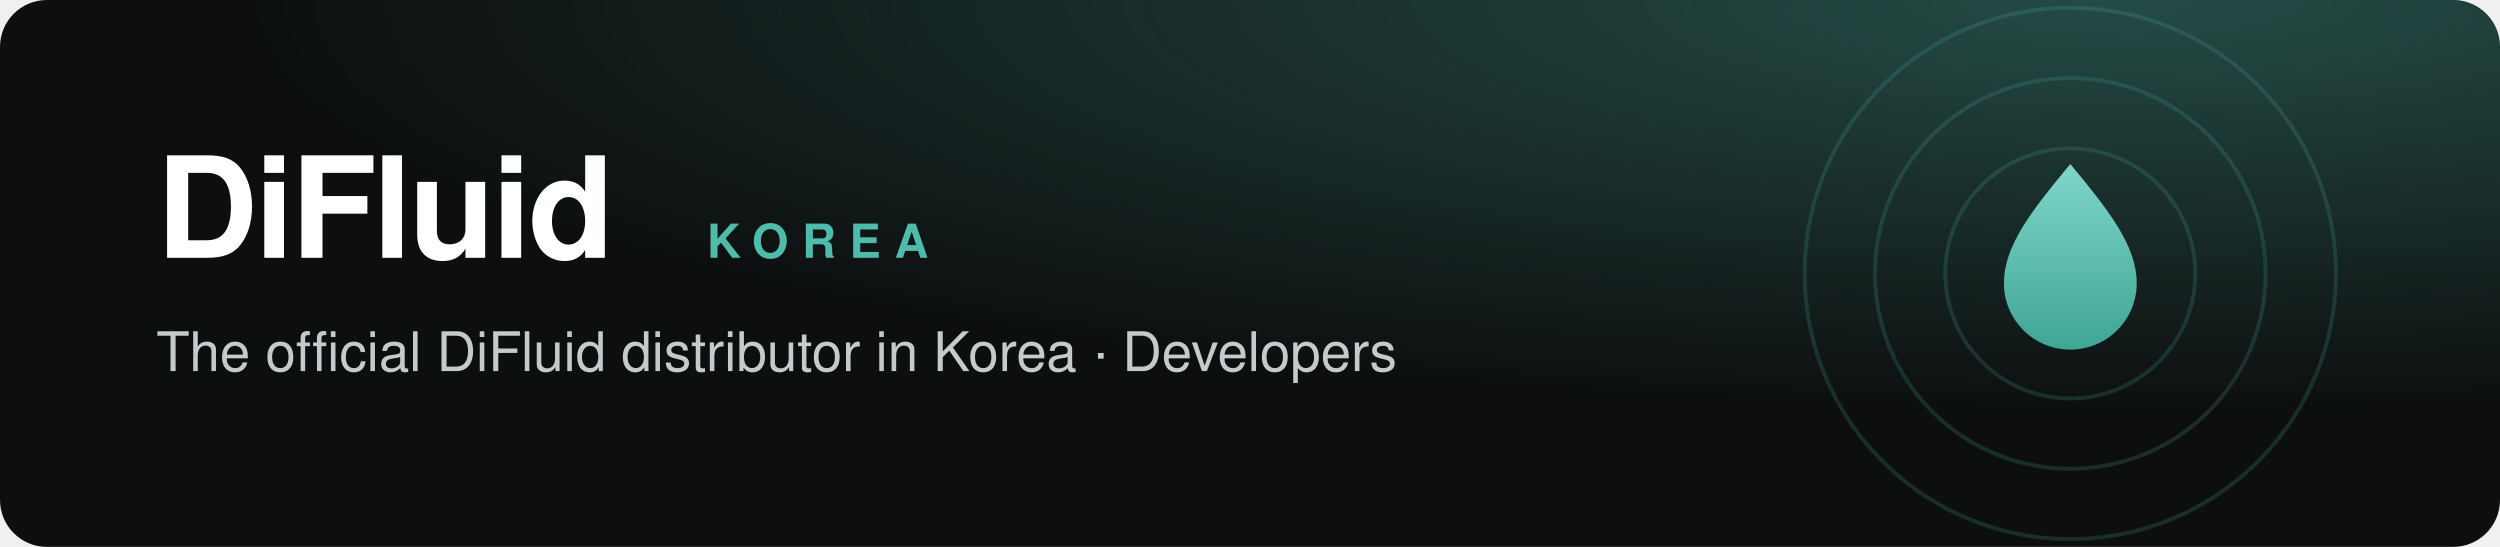
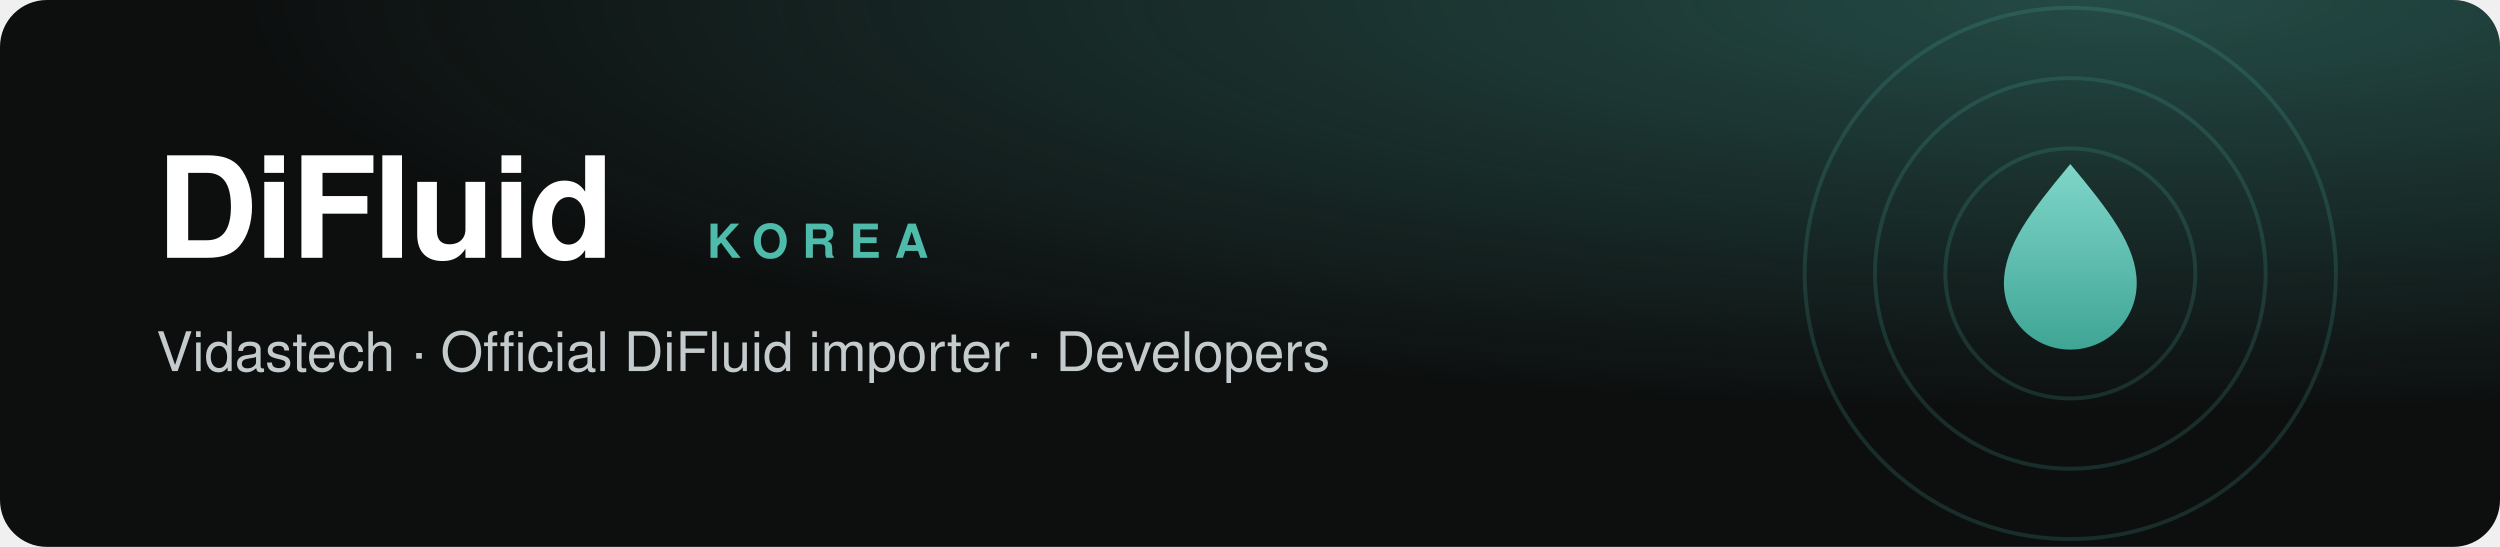
<svg xmlns="http://www.w3.org/2000/svg" viewBox="0 0 1280 280" role="img" aria-labelledby="t d">
  <defs>
    <radialGradient id="glow" cx="0.85" cy="0" r="0.75">
      <stop offset="0" stop-color="#4FBBAB" stop-opacity="0.35" />
      <stop offset="1" stop-color="#4FBBAB" stop-opacity="0" />
    </radialGradient>
    <linearGradient id="drop" x1="0" y1="0" x2="0" y2="1">
      <stop offset="0" stop-color="#7FD6C9" />
      <stop offset="1" stop-color="#3FA595" />
    </linearGradient>
  </defs>
  <rect width="1280" height="280" rx="24" fill="#0D0F0F" />
  <rect width="1280" height="280" rx="24" fill="url(#glow)" />
  <g fill="none" stroke="#4FBBAB" stroke-opacity="0.18" stroke-width="2">
    <circle cx="1060" cy="140" r="64" />
    <circle cx="1060" cy="140" r="100" />
    <circle cx="1060" cy="140" r="136" />
  </g>
  <path d="M1060 84c20 24 34 42 34 61a34 34 0 0 1-68 0c0-19 14-37 34-61z" fill="url(#drop)" />
  <text x="80" y="132" font-family="Helvetica Neue, Helvetica, Arial, sans-serif" font-size="72" font-weight="800" fill="#FFFFFF" letter-spacing="-1.5">DiFluid</text>
  <text x="362" y="132" font-family="Helvetica Neue, Helvetica, Arial, sans-serif" font-size="24" font-weight="700" fill="#4FBBAB" letter-spacing="7">KOREA</text>
-   <text x="80" y="190" font-family="Helvetica Neue, Helvetica, Arial, sans-serif" font-size="28" fill="#C4CBCC">The official DiFluid distributor in Korea · Developers</text>
+   <text x="80" y="190" font-family="Helvetica Neue, Helvetica, Arial, sans-serif" font-size="28" fill="#C4CBCC">Vidastech · Official DiFluid importer · Developers</text>
</svg>
